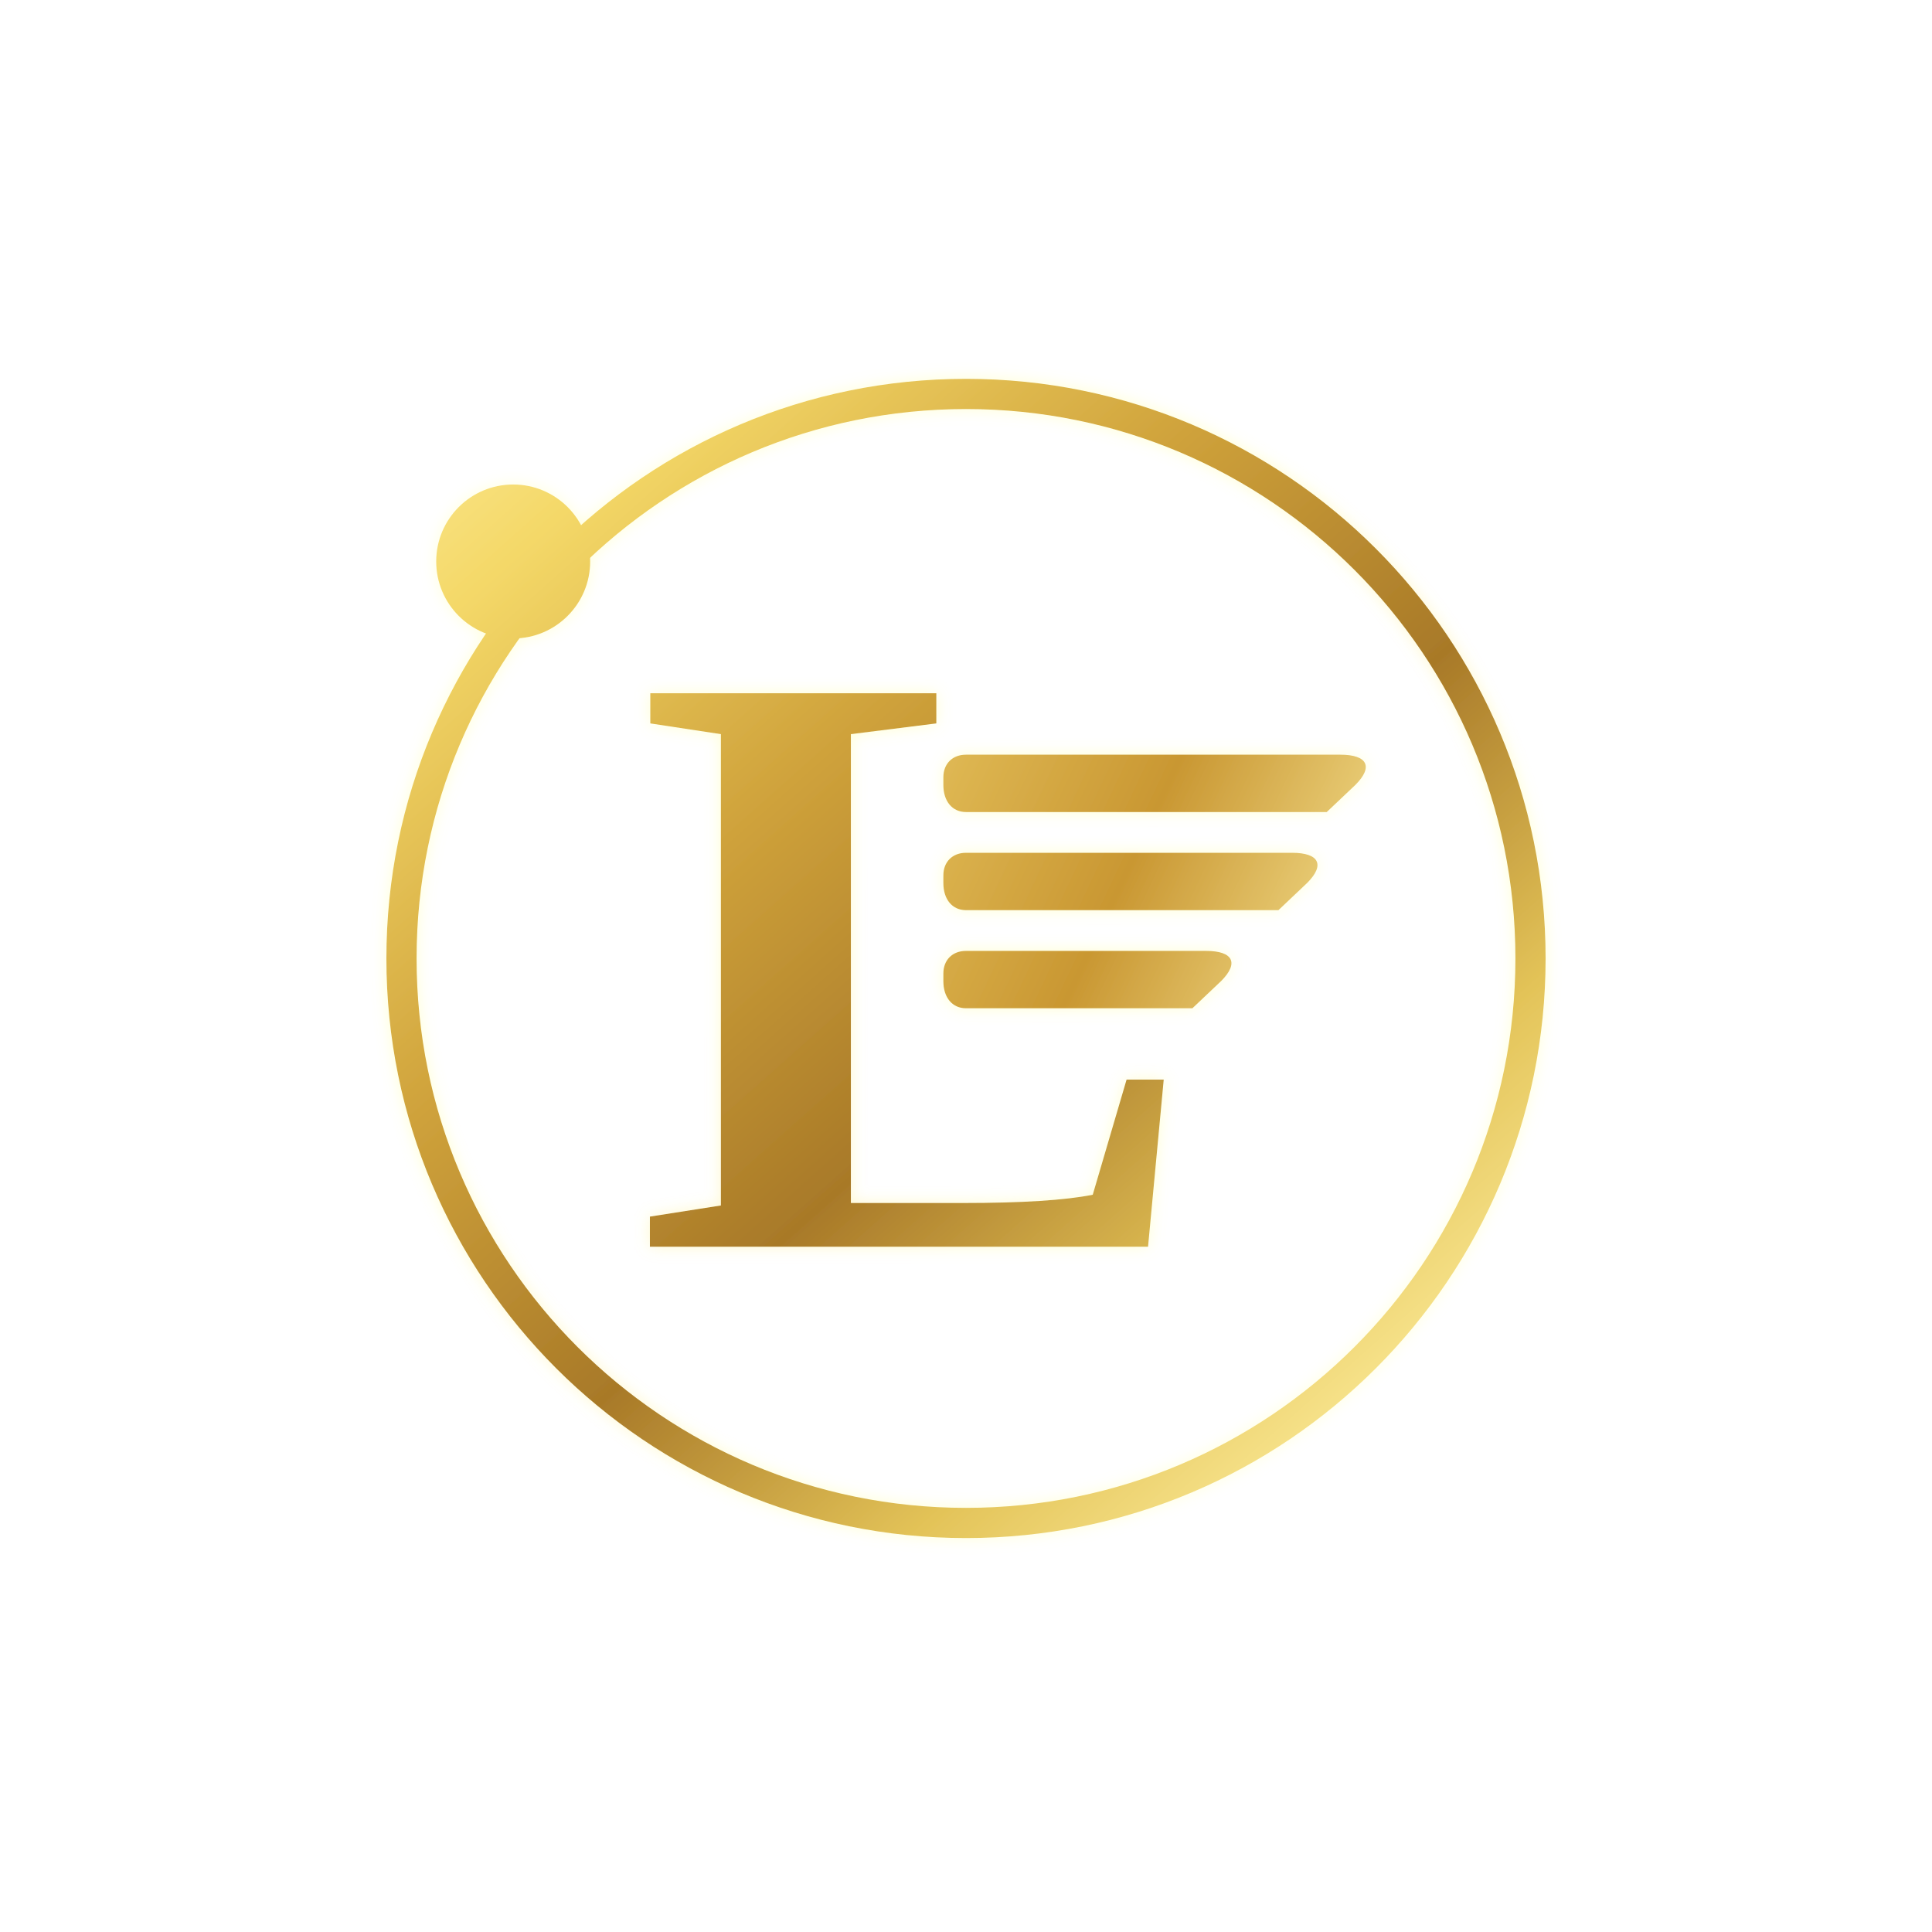
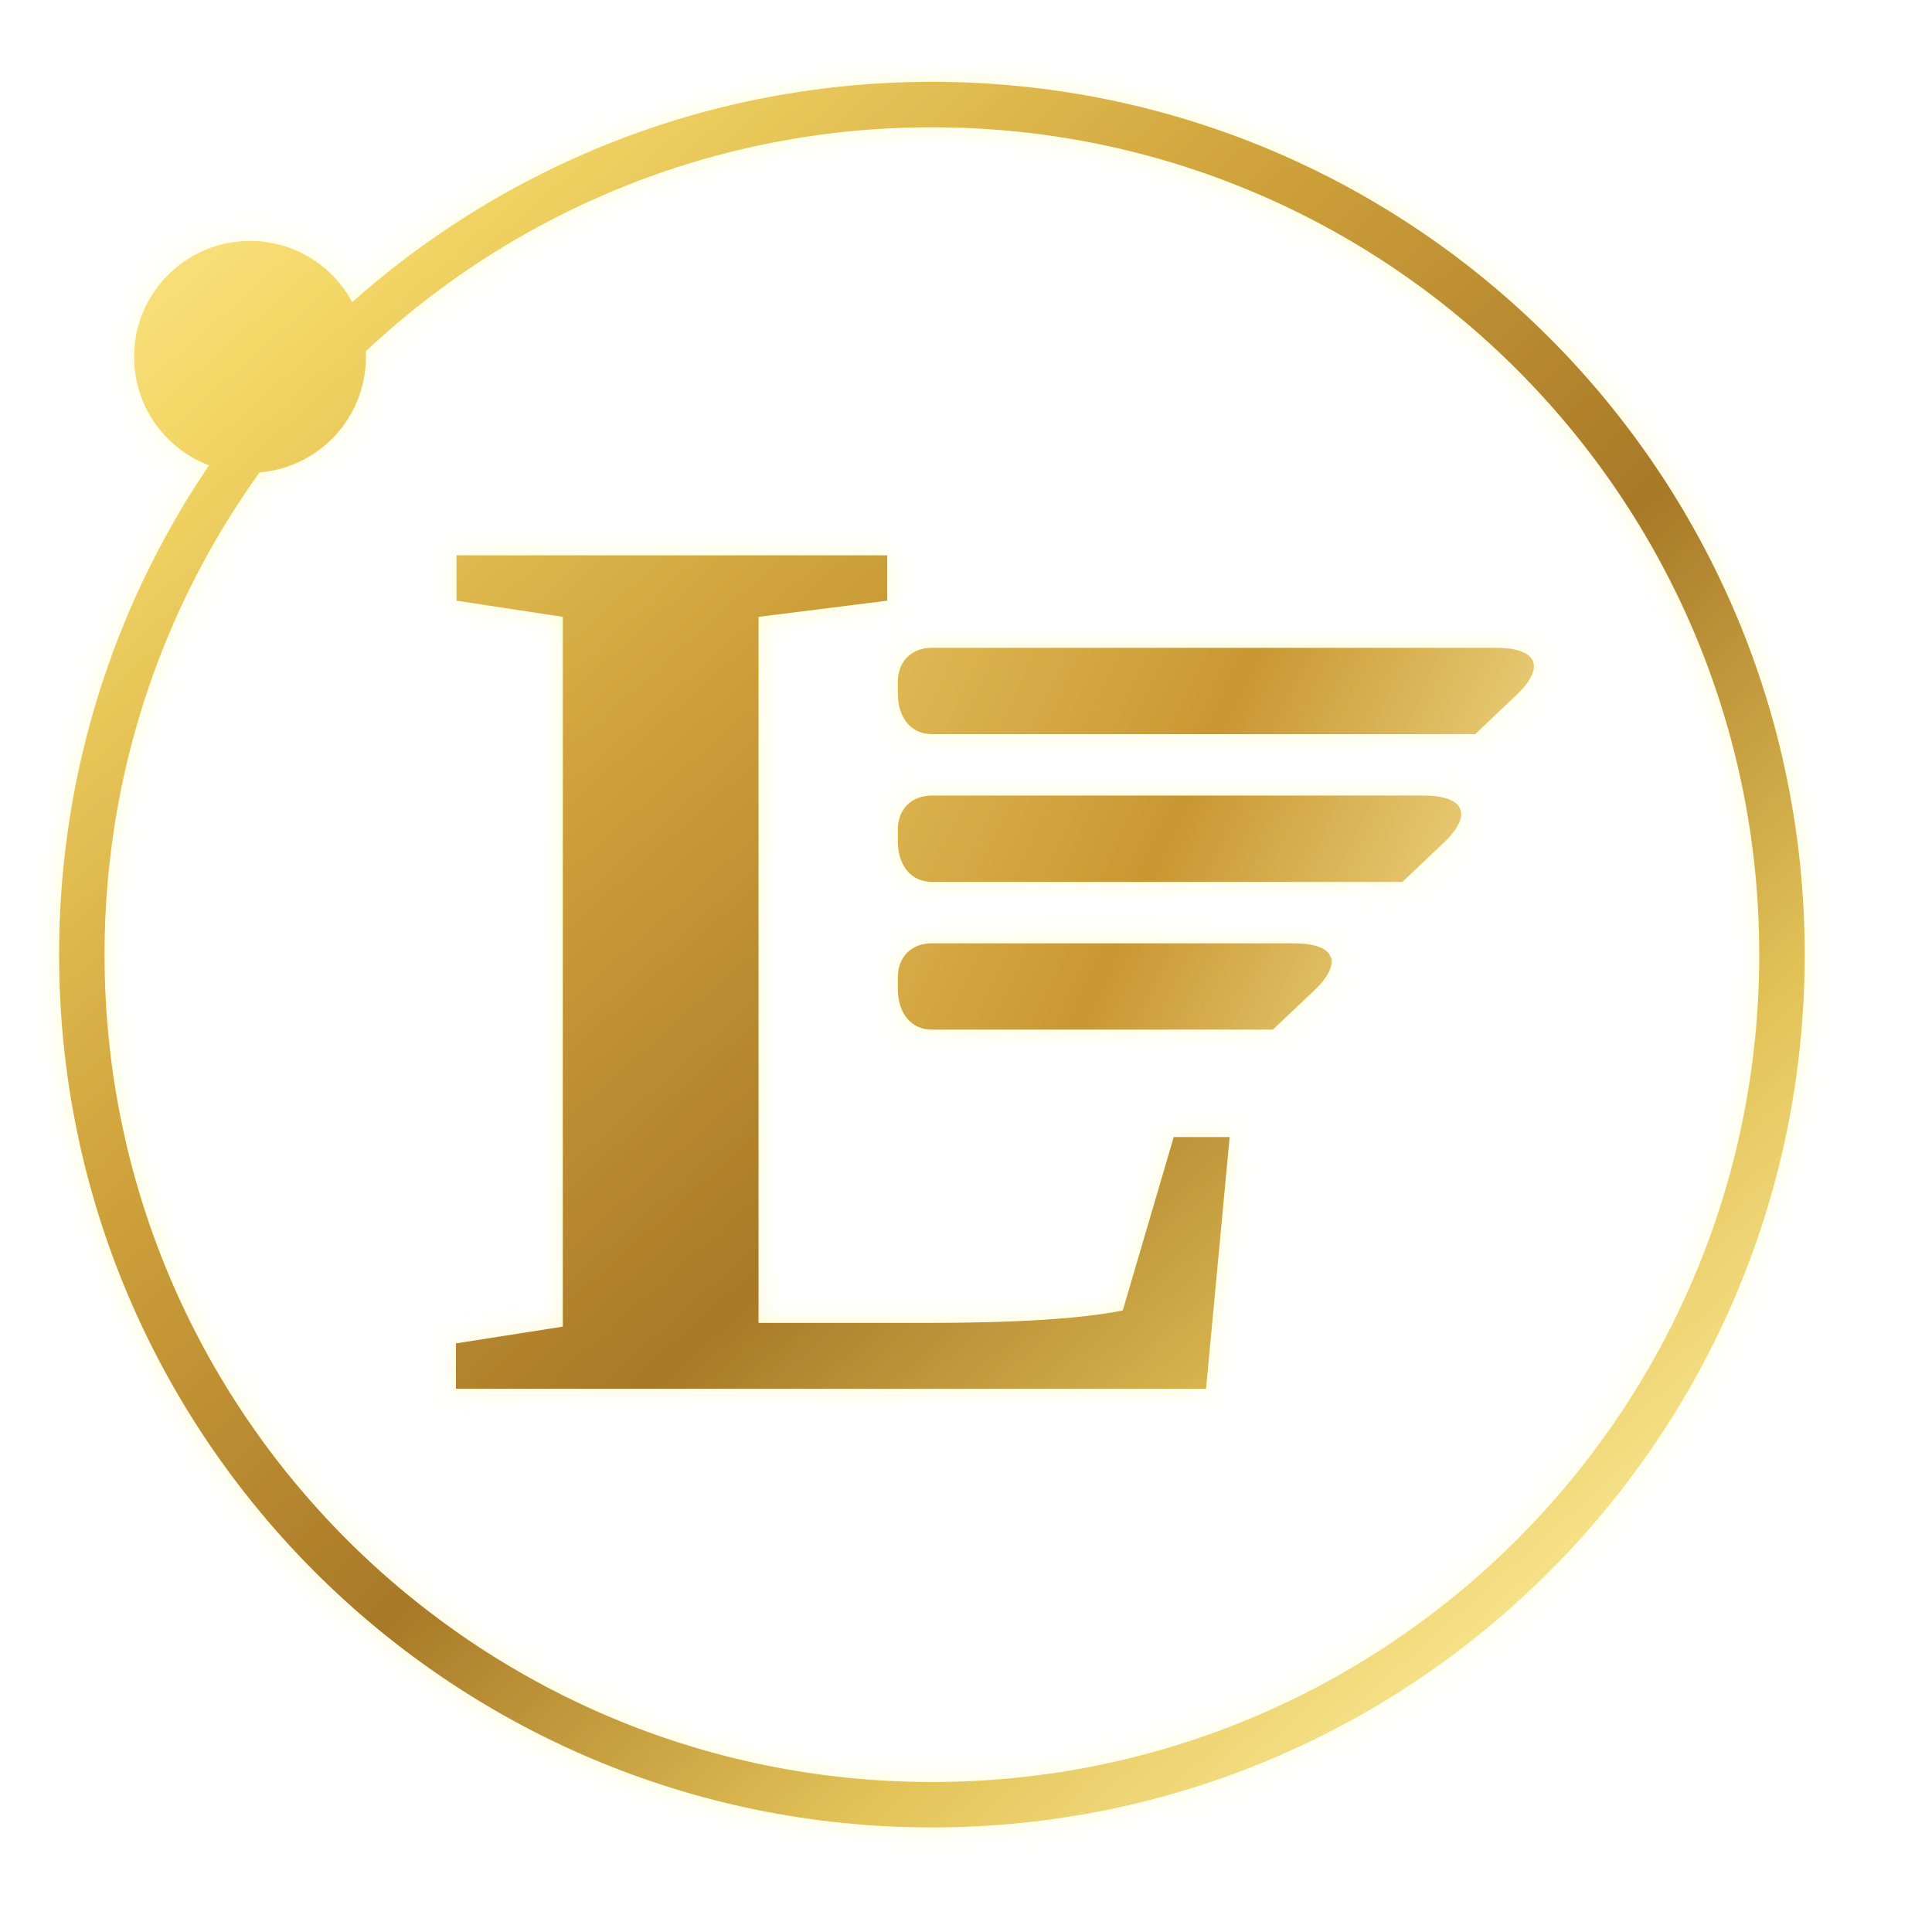
- <svg xmlns="http://www.w3.org/2000/svg" viewBox="0 0 1280 1280" role="img" aria-labelledby="title desc">
+ <svg xmlns="http://www.w3.org/2000/svg" viewBox="230 215 850 850" role="img" aria-labelledby="title desc">
  <defs>
    <linearGradient id="gold" x1="270" y1="200" x2="945" y2="960" gradientUnits="userSpaceOnUse">
      <stop offset="0%" stop-color="#fff0a2" />
      <stop offset="17%" stop-color="#f4d868" />
      <stop offset="40%" stop-color="#cfa23b" />
      <stop offset="62%" stop-color="#a87928" />
      <stop offset="82%" stop-color="#e3c358" />
      <stop offset="100%" stop-color="#fff0a0" />
    </linearGradient>
    <linearGradient id="lineGold" x1="430" y1="430" x2="940" y2="670" gradientUnits="userSpaceOnUse">
      <stop offset="0%" stop-color="#ffe985" />
      <stop offset="62%" stop-color="#c99732" />
      <stop offset="100%" stop-color="#fff2a6" />
    </linearGradient>
    <filter id="goldGlow" x="-14%" y="-14%" width="128%" height="128%">
      <feGaussianBlur stdDeviation="5" result="blur" />
      <feColorMatrix in="blur" type="matrix" values="1 0 0 0 0.9 0 1 0 0 0.63 0 0 1 0 0.16 0 0 0 0.35 0" />
      <feMerge>
        <feMergeNode />
        <feMergeNode in="SourceGraphic" />
      </feMerge>
    </filter>
  </defs>
  <g filter="url(#goldGlow)">
    <circle cx="640" cy="635" r="374" fill="none" stroke="url(#gold)" stroke-width="20" />
    <circle cx="340" cy="372" r="51" fill="url(#gold)" />
    <text x="421" y="826" fill="url(#gold)" font-family="Georgia, 'Times New Roman', serif" font-size="560" font-weight="700" letter-spacing="-28">L</text>
    <path d="M640 500h248c18 0 22 8 10 20l-19 18H640c-9 0-15-7-15-18v-5c0-9 6-15 15-15z" fill="url(#lineGold)" />
    <path d="M640 565h216c18 0 22 8 10 20l-19 18H640c-9 0-15-7-15-18v-5c0-9 6-15 15-15z" fill="url(#lineGold)" />
    <path d="M640 630h159c18 0 22 8 10 20l-19 18H640c-9 0-15-7-15-18v-5c0-9 6-15 15-15z" fill="url(#lineGold)" />
  </g>
</svg>
